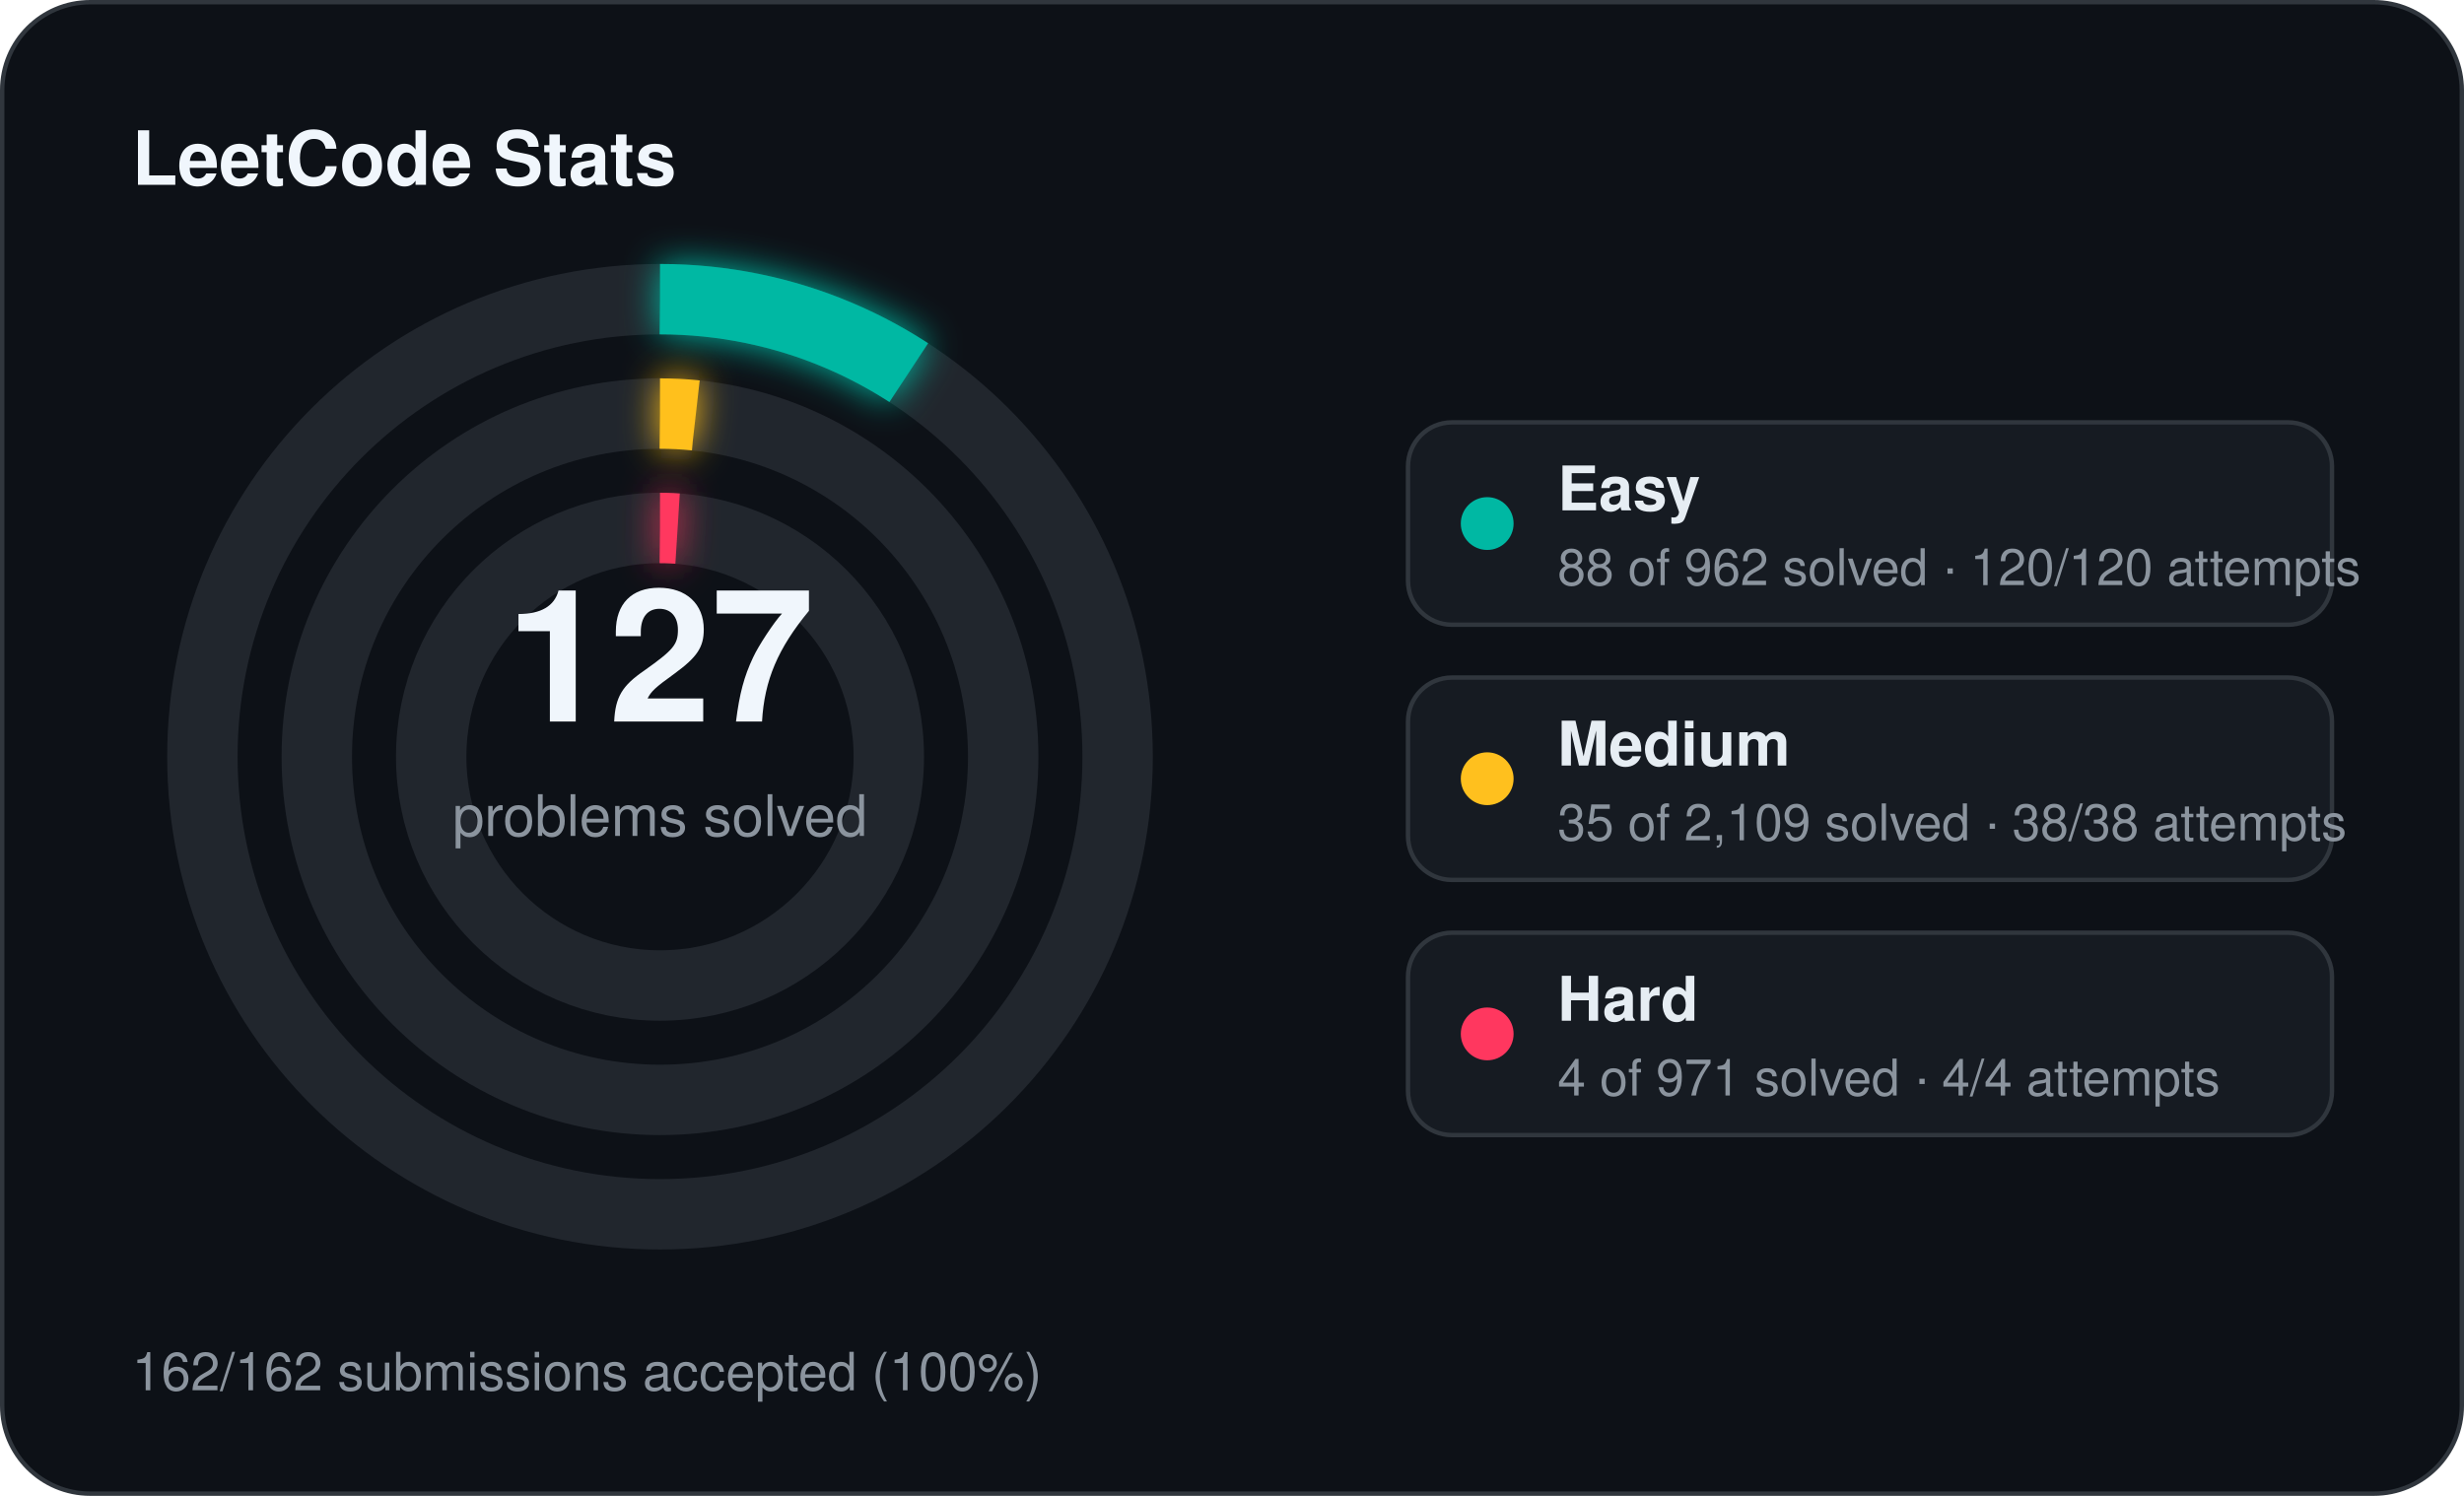
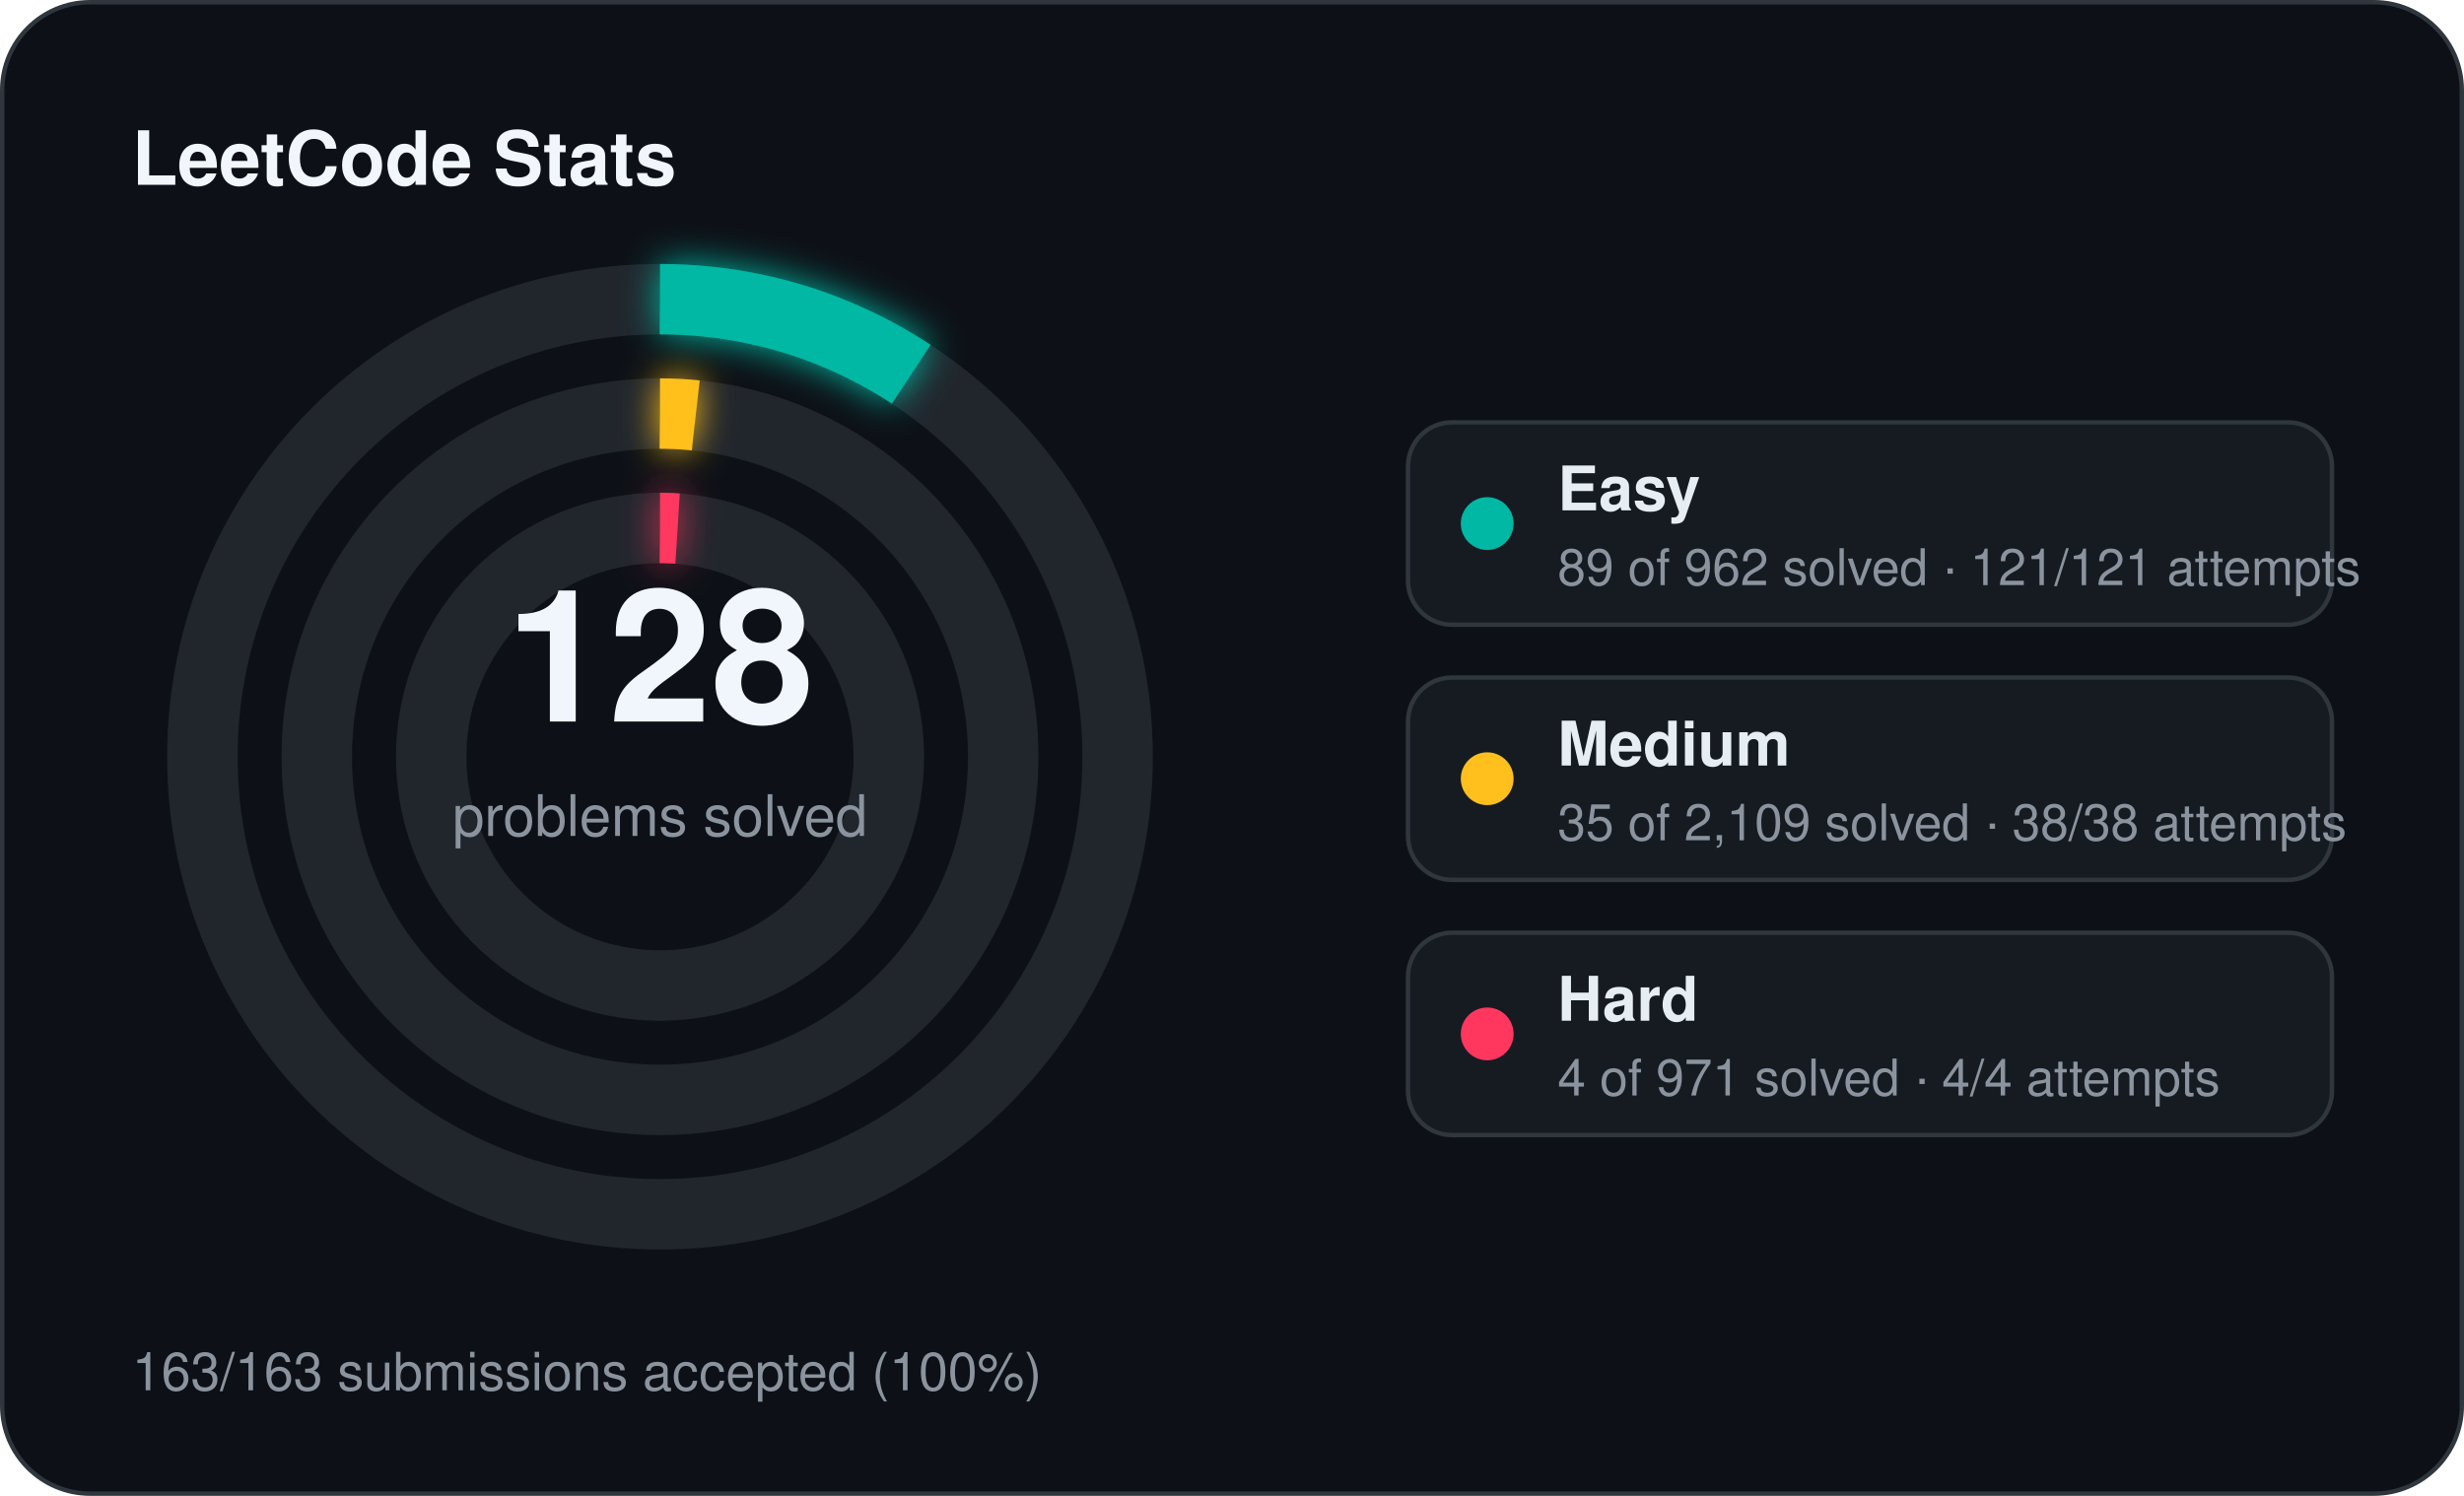
<svg xmlns="http://www.w3.org/2000/svg" width="560" height="340" viewBox="0 0 560 340">
  <defs>
    <filter id="stats-glow" x="-60%" y="-60%" width="220%" height="220%">
      <feGaussianBlur stdDeviation="4" result="blur" />
      <feMerge>
        <feMergeNode in="blur" />
        <feMergeNode in="SourceGraphic" />
      </feMerge>
    </filter>
  </defs>
  <rect x="0.5" y="0.5" width="559" height="339" rx="20" fill="#0d1117" stroke="#30363d" stroke-width="1" />
  <text x="30" y="42" fill="#f0f6fc" font-family="Segoe UI, Helvetica, Arial, sans-serif" font-size="17" font-weight="700">LeetCode Stats</text>
  <circle cx="150" cy="172" r="104" fill="none" stroke="#21262d" stroke-width="16" />
-   <circle cx="150" cy="172" r="104" fill="none" stroke="#00b8a3" stroke-width="16" stroke-linecap="butt" stroke-dasharray="59.78 653.45" transform="rotate(-90 150 172)" filter="url(#stats-glow)" />
+   <circle cx="150" cy="172" r="104" fill="none" stroke="#00b8a3" stroke-width="16" stroke-linecap="butt" stroke-dasharray="60.45 653.45" transform="rotate(-90 150 172)" filter="url(#stats-glow)" />
  <circle cx="150" cy="172" r="78" fill="none" stroke="#21262d" stroke-width="16" />
  <circle cx="150" cy="172" r="78" fill="none" stroke="#ffc01e" stroke-width="16" stroke-linecap="butt" stroke-dasharray="8.13 490.09" transform="rotate(-90 150 172)" filter="url(#stats-glow)" />
  <circle cx="150" cy="172" r="52" fill="none" stroke="#21262d" stroke-width="16" />
  <circle cx="150" cy="172" r="52" fill="none" stroke="#ff375f" stroke-width="16" stroke-linecap="butt" stroke-dasharray="4.00 326.73" transform="rotate(-90 150 172)" filter="url(#stats-glow)" />
-   <text x="150" y="164" text-anchor="middle" fill="#f0f6fc" font-family="Segoe UI, Helvetica, Arial, sans-serif" font-size="42" font-weight="700">127</text>
+   <text x="150" y="164" text-anchor="middle" fill="#f0f6fc" font-family="Segoe UI, Helvetica, Arial, sans-serif" font-size="42" font-weight="700">128</text>
  <text x="150" y="190" text-anchor="middle" fill="#8b949e" font-family="Segoe UI, Helvetica, Arial, sans-serif" font-size="13">problems solved</text>
  <rect x="320" y="96" width="210" height="46" rx="10" fill="#161b22" stroke="#30363d" stroke-width="1" />
  <circle cx="338" cy="119" r="6" fill="#00b8a3" />
  <text x="354" y="116" fill="#e6edf3" font-family="Segoe UI, Helvetica, Arial, sans-serif" font-size="14" font-weight="600">Easy</text>
-   <text x="354" y="133" fill="#8b949e" font-family="Segoe UI, Helvetica, Arial, sans-serif" font-size="11.5">88 of 962 solved · 120/120 attempts</text>
+   <text x="354" y="133" fill="#8b949e" font-family="Segoe UI, Helvetica, Arial, sans-serif" font-size="11.5">89 of 962 solved · 121/121 attempts</text>
  <rect x="320" y="154" width="210" height="46" rx="10" fill="#161b22" stroke="#30363d" stroke-width="1" />
  <circle cx="338" cy="177" r="6" fill="#ffc01e" />
  <text x="354" y="174" fill="#e6edf3" font-family="Segoe UI, Helvetica, Arial, sans-serif" font-size="14" font-weight="600">Medium</text>
  <text x="354" y="191" fill="#8b949e" font-family="Segoe UI, Helvetica, Arial, sans-serif" font-size="11.5">35 of 2,109 solved · 38/38 attempts</text>
  <rect x="320" y="212" width="210" height="46" rx="10" fill="#161b22" stroke="#30363d" stroke-width="1" />
  <circle cx="338" cy="235" r="6" fill="#ff375f" />
  <text x="354" y="232" fill="#e6edf3" font-family="Segoe UI, Helvetica, Arial, sans-serif" font-size="14" font-weight="600">Hard</text>
  <text x="354" y="249" fill="#8b949e" font-family="Segoe UI, Helvetica, Arial, sans-serif" font-size="11.5">4 of 971 solved · 4/4 attempts</text>
-   <text x="30" y="316" fill="#8b949e" font-family="Segoe UI, Helvetica, Arial, sans-serif" font-size="12">162/162 submissions accepted (100%)</text>
+   <text x="30" y="316" fill="#8b949e" font-family="Segoe UI, Helvetica, Arial, sans-serif" font-size="12">163/163 submissions accepted (100%)</text>
</svg>
